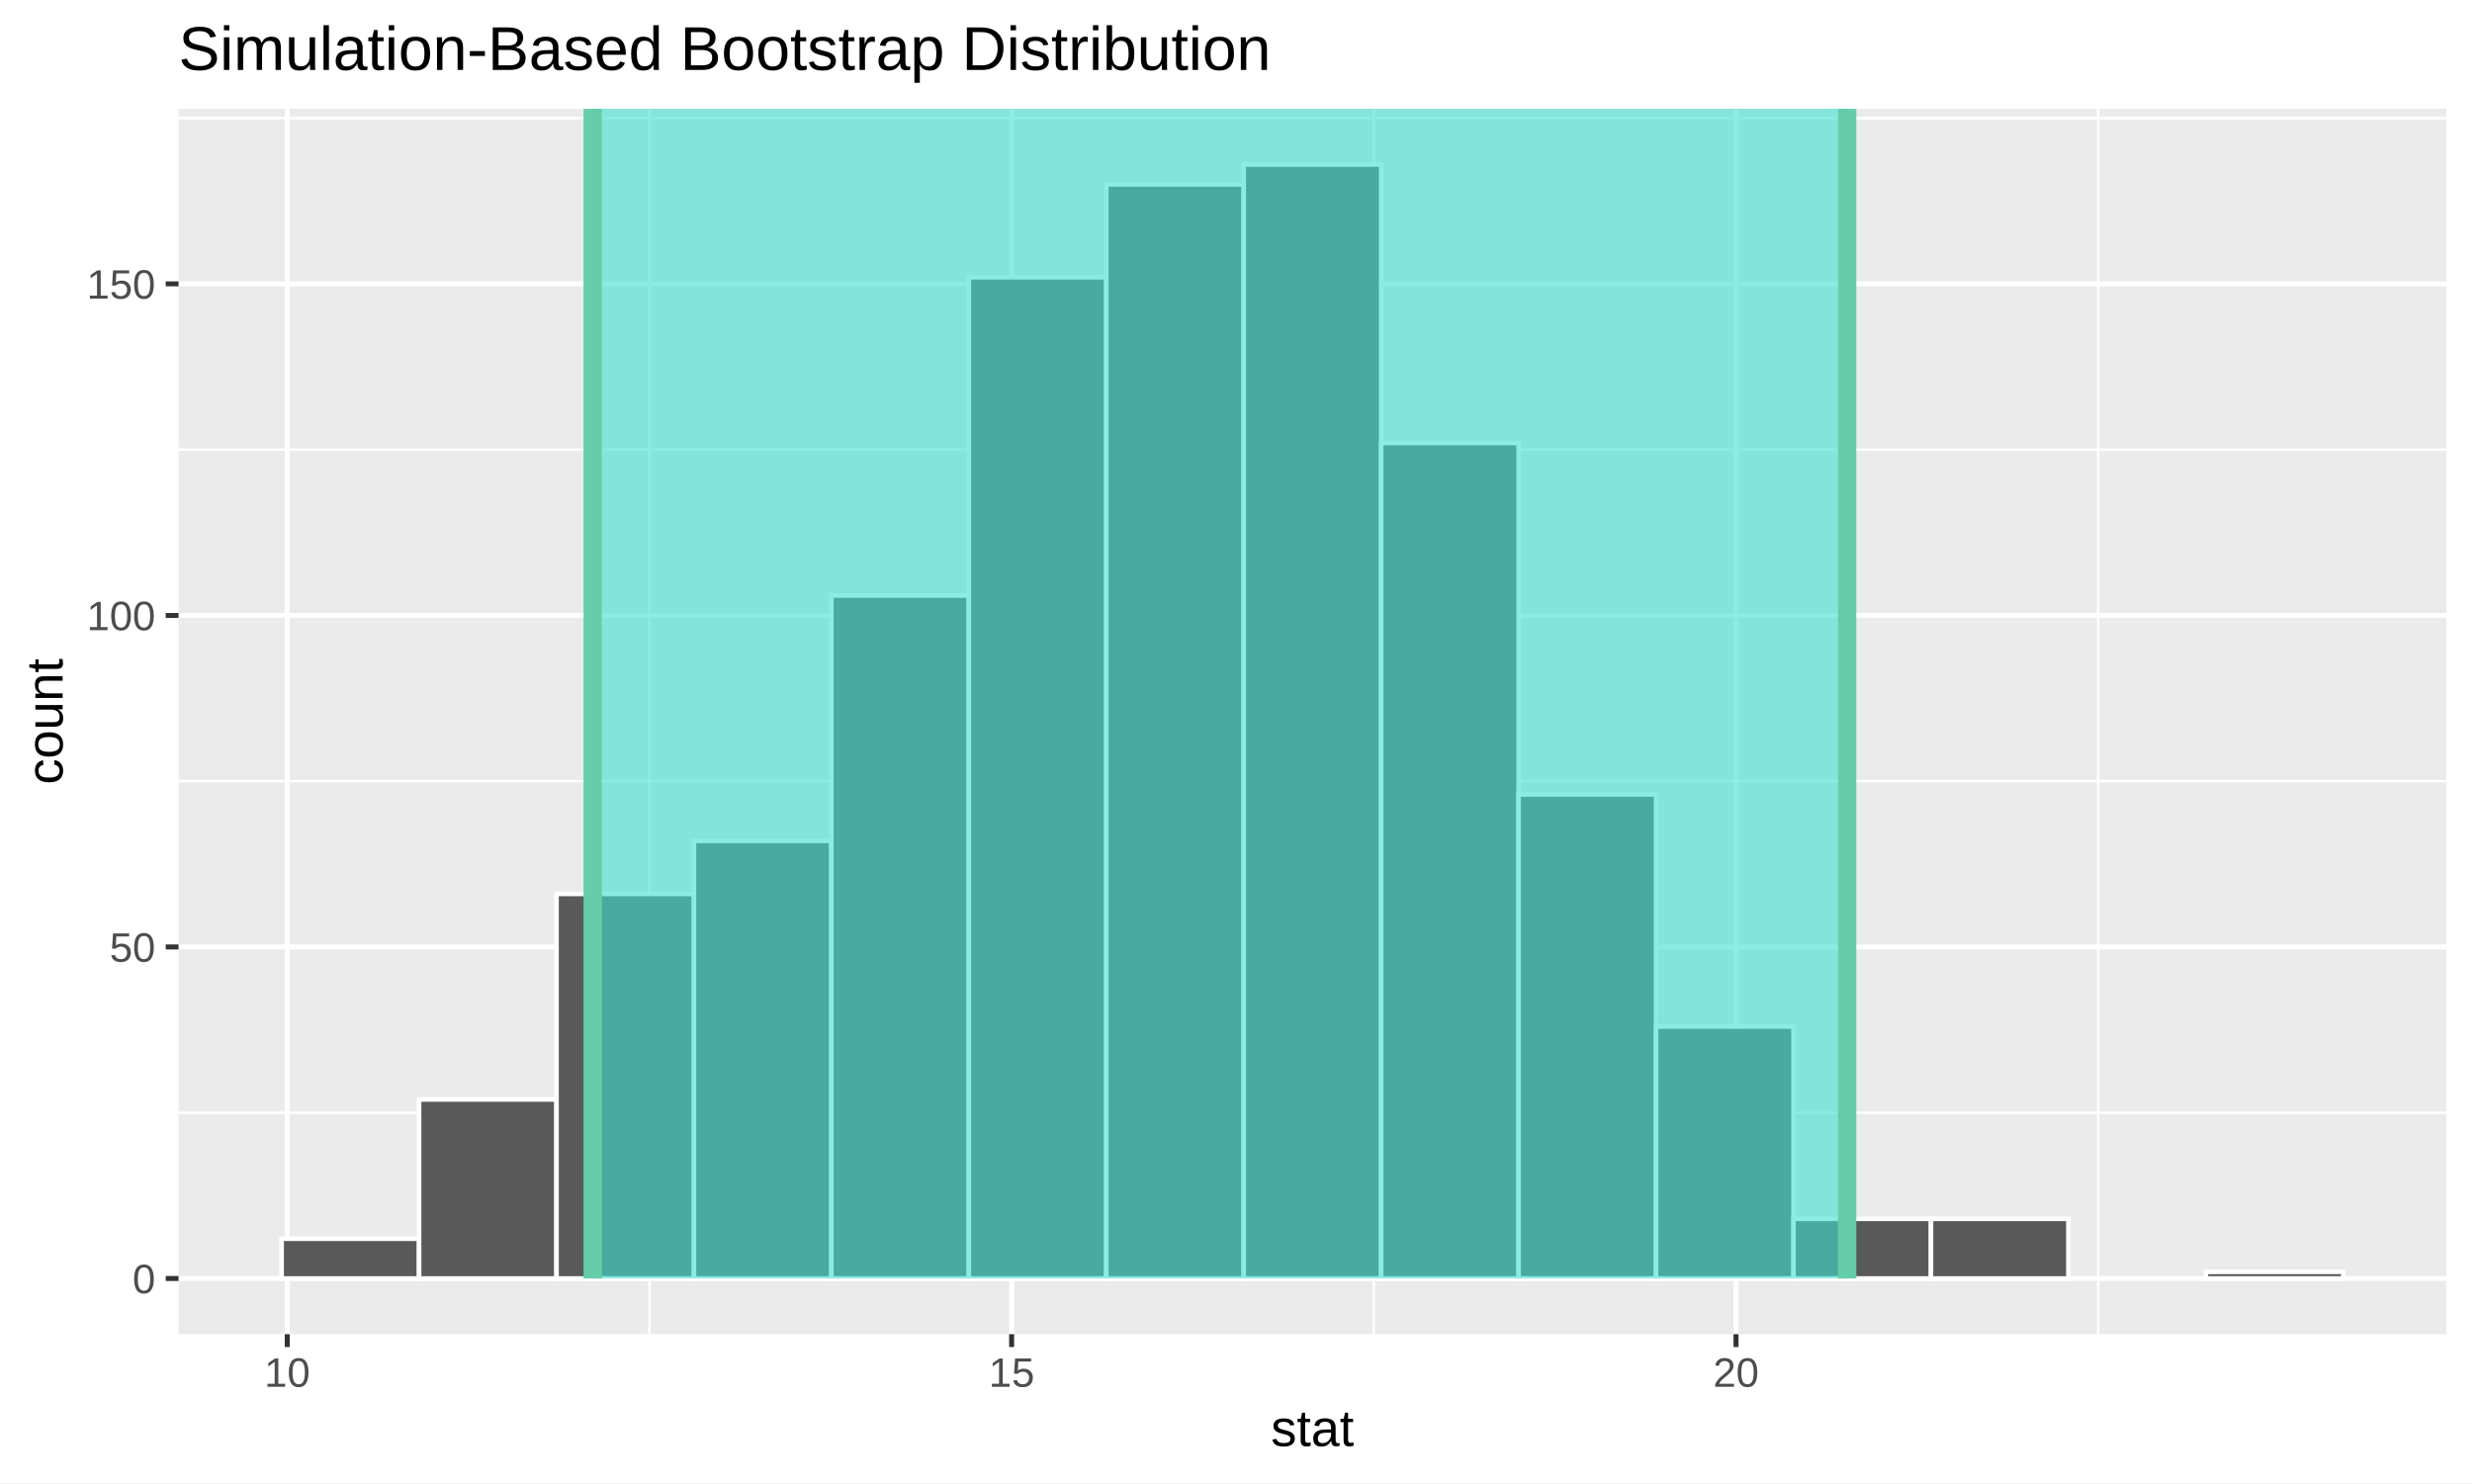
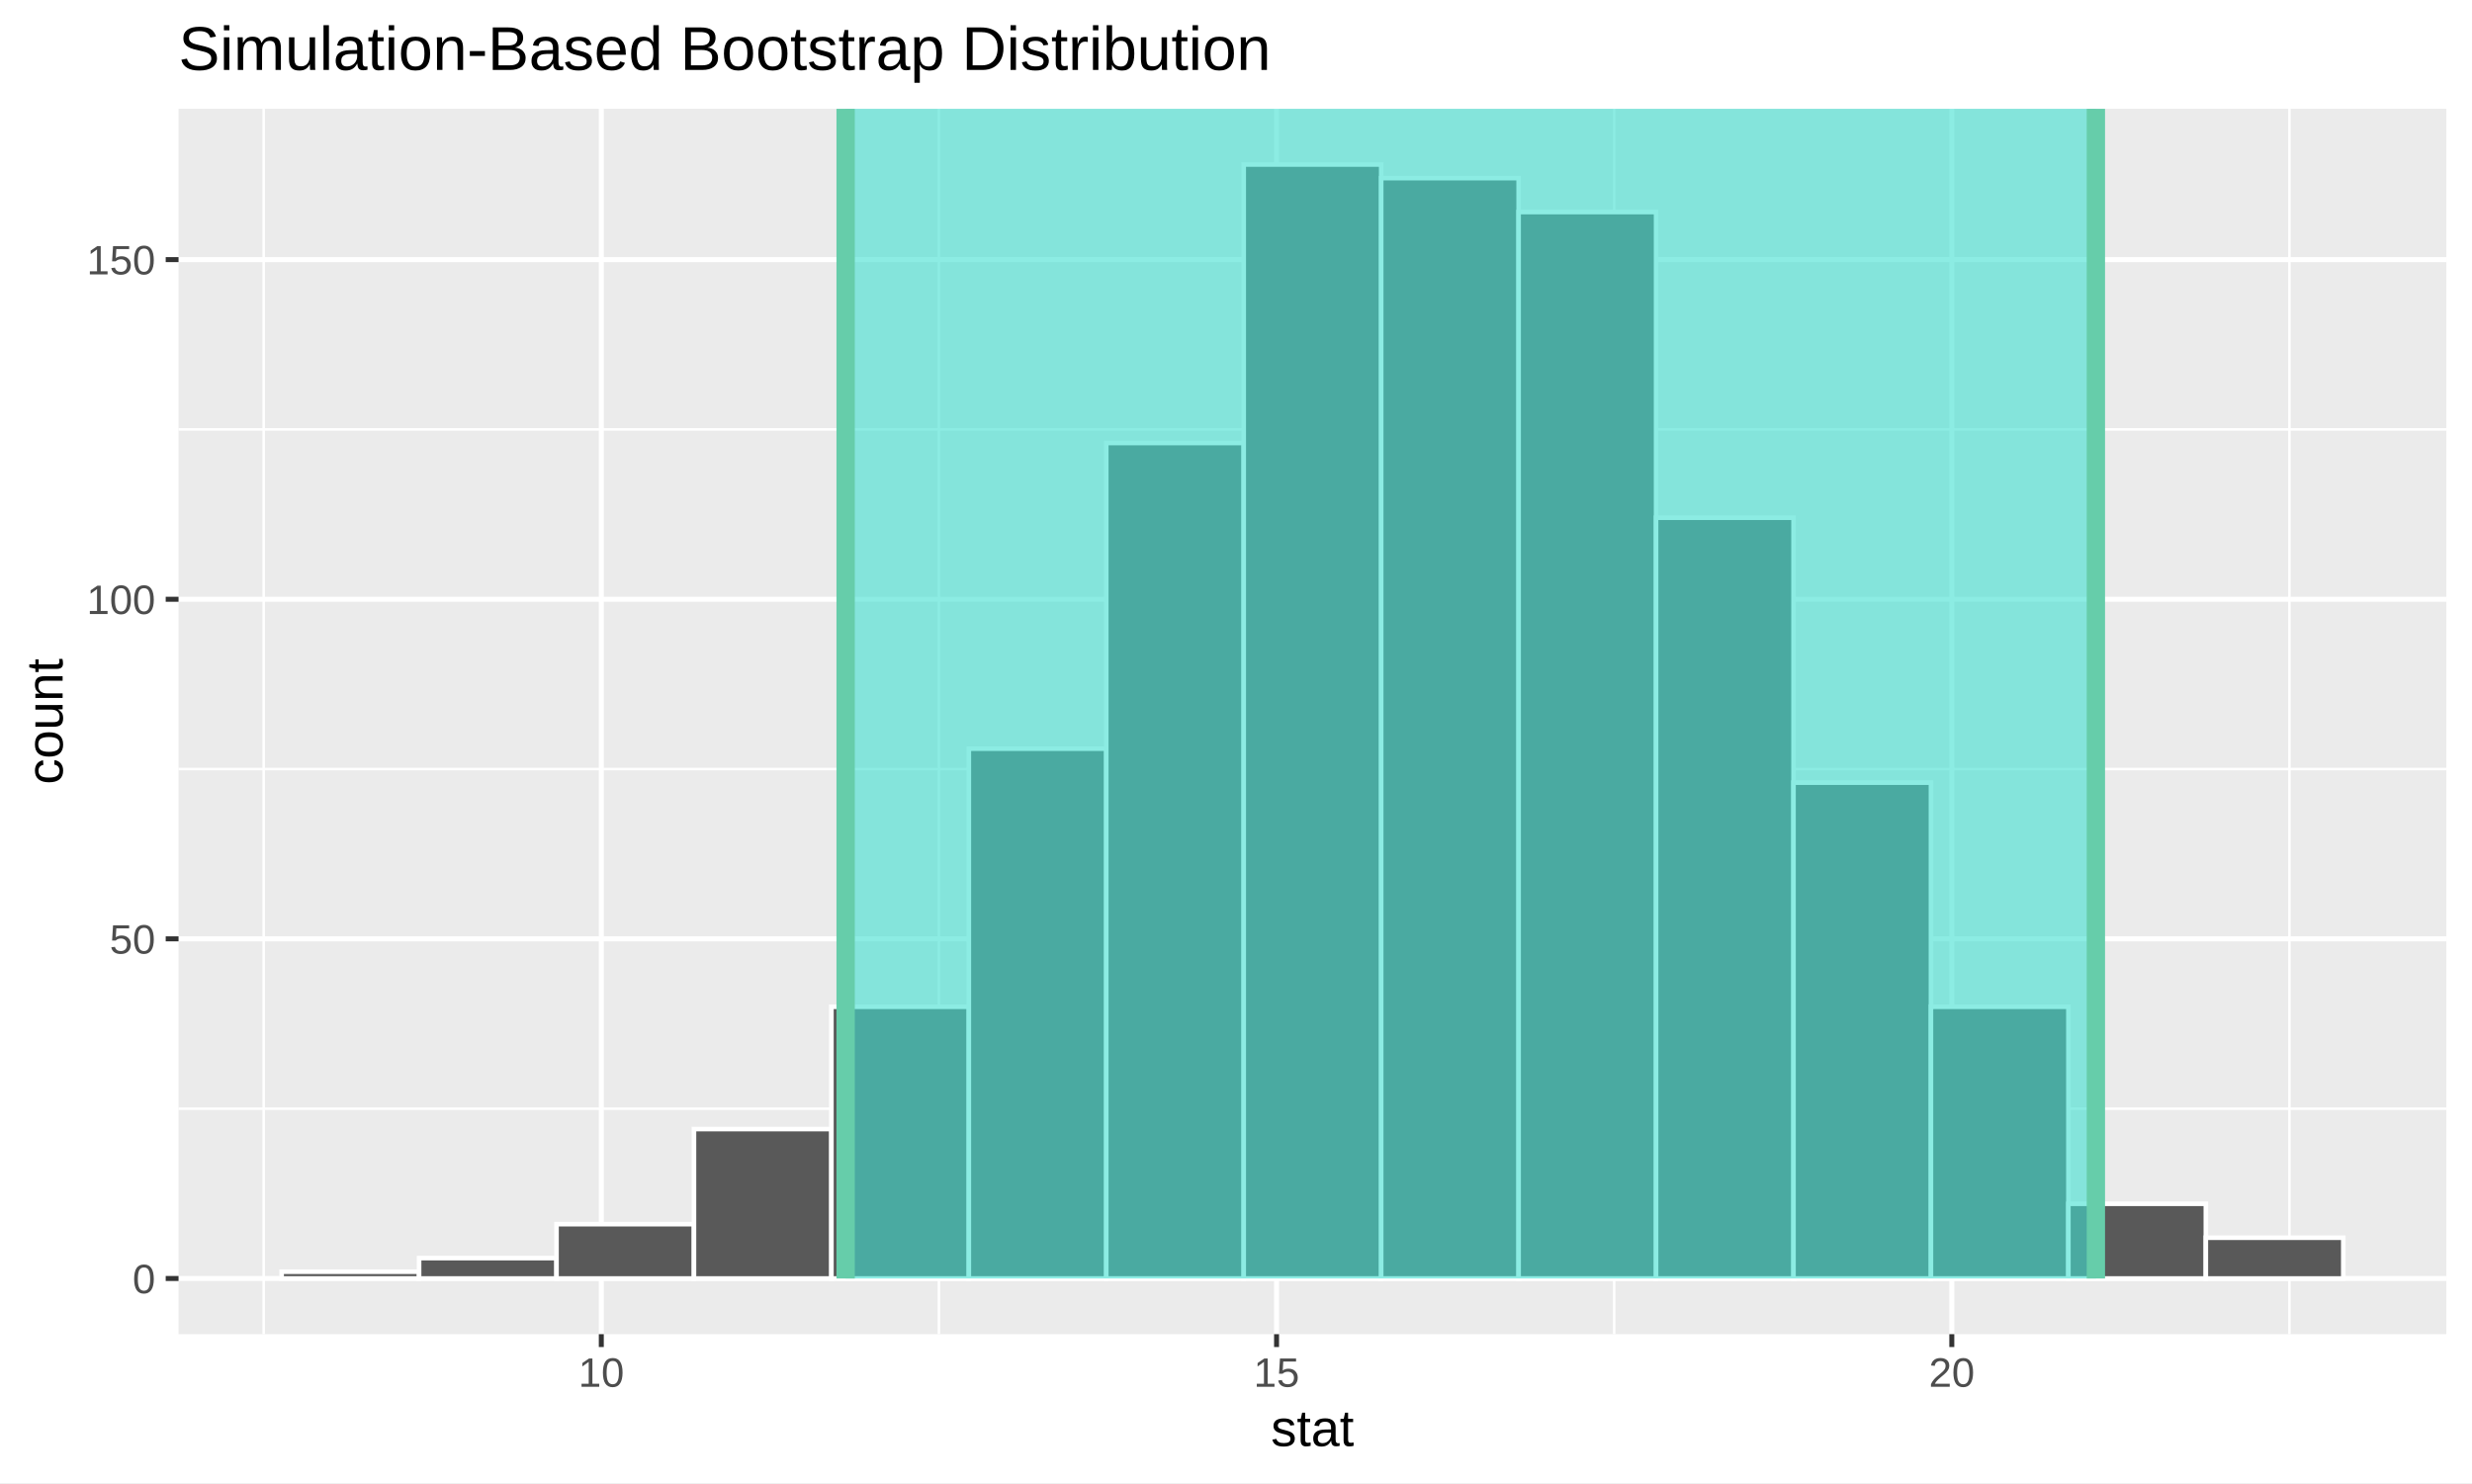
<svg xmlns="http://www.w3.org/2000/svg" class="svglite" width="576.00pt" height="345.60pt" viewBox="0 0 576.00 345.60">
  <defs>
    <style type="text/css">
    .svglite line, .svglite polyline, .svglite polygon, .svglite path, .svglite rect, .svglite circle {
      fill: none;
      stroke: #000000;
      stroke-linecap: round;
      stroke-linejoin: round;
      stroke-miterlimit: 10.00;
    }
    .svglite text {
      white-space: pre;
    }
  </style>
  </defs>
  <rect width="100%" height="100%" style="stroke: none; fill: #FFFFFF;" />
  <defs>
    <clipPath id="cpMC4wMHw1NzYuMDB8MC4wMHwzNDUuNjA=">
      <rect x="0.00" y="0.00" width="576.00" height="345.60" />
    </clipPath>
  </defs>
  <g clip-path="url(#cpMC4wMHw1NzYuMDB8MC4wMHwzNDUuNjA=)">
    <rect x="0.00" y="0.00" width="576.00" height="345.60" style="stroke-width: 1.16; stroke: #FFFFFF; fill: #FFFFFF;" />
  </g>
  <defs>
    <clipPath id="cpNDEuNjB8NTcwLjAyfDI1LjM2fDMxMC45Mg==">
      <rect x="41.60" y="25.36" width="528.42" height="285.56" />
    </clipPath>
  </defs>
  <g clip-path="url(#cpNDEuNjB8NTcwLjAyfDI1LjM2fDMxMC45Mg==)">
    <rect x="41.60" y="25.36" width="528.42" height="285.56" style="stroke-width: 1.16; stroke: none; fill: #EBEBEB;" />
-     <polyline points="41.60,259.31 570.02,259.31 " style="stroke-width: 0.58; stroke: #FFFFFF; stroke-linecap: butt;" />
-     <polyline points="41.60,182.05 570.02,182.05 " style="stroke-width: 0.58; stroke: #FFFFFF; stroke-linecap: butt;" />
-     <polyline points="41.60,104.79 570.02,104.79 " style="stroke-width: 0.58; stroke: #FFFFFF; stroke-linecap: butt;" />
-     <polyline points="41.60,27.52 570.02,27.52 " style="stroke-width: 0.58; stroke: #FFFFFF; stroke-linecap: butt;" />
-     <polyline points="151.33,310.92 151.33,25.36 " style="stroke-width: 0.58; stroke: #FFFFFF; stroke-linecap: butt;" />
-     <polyline points="320.11,310.92 320.11,25.36 " style="stroke-width: 0.58; stroke: #FFFFFF; stroke-linecap: butt;" />
-     <polyline points="488.90,310.92 488.90,25.36 " style="stroke-width: 0.58; stroke: #FFFFFF; stroke-linecap: butt;" />
+     <polyline points="41.60,258.37 570.02,258.37 " style="stroke-width: 0.58; stroke: #FFFFFF; stroke-linecap: butt;" />
+     <polyline points="41.60,179.22 570.02,179.22 " style="stroke-width: 0.58; stroke: #FFFFFF; stroke-linecap: butt;" />
+     <polyline points="41.60,100.07 570.02,100.07 " style="stroke-width: 0.58; stroke: #FFFFFF; stroke-linecap: butt;" />
+     <polyline points="61.44,310.92 61.44,25.36 " style="stroke-width: 0.58; stroke: #FFFFFF; stroke-linecap: butt;" />
+     <polyline points="218.78,310.92 218.78,25.36 " style="stroke-width: 0.58; stroke: #FFFFFF; stroke-linecap: butt;" />
+     <polyline points="376.12,310.92 376.12,25.36 " style="stroke-width: 0.58; stroke: #FFFFFF; stroke-linecap: butt;" />
+     <polyline points="533.46,310.92 533.46,25.36 " style="stroke-width: 0.58; stroke: #FFFFFF; stroke-linecap: butt;" />
    <polyline points="41.60,297.94 570.02,297.94 " style="stroke-width: 1.16; stroke: #FFFFFF; stroke-linecap: butt;" />
-     <polyline points="41.60,220.68 570.02,220.68 " style="stroke-width: 1.16; stroke: #FFFFFF; stroke-linecap: butt;" />
-     <polyline points="41.60,143.42 570.02,143.42 " style="stroke-width: 1.16; stroke: #FFFFFF; stroke-linecap: butt;" />
-     <polyline points="41.60,66.15 570.02,66.15 " style="stroke-width: 1.16; stroke: #FFFFFF; stroke-linecap: butt;" />
-     <polyline points="66.93,310.92 66.93,25.36 " style="stroke-width: 1.16; stroke: #FFFFFF; stroke-linecap: butt;" />
-     <polyline points="235.72,310.92 235.72,25.36 " style="stroke-width: 1.16; stroke: #FFFFFF; stroke-linecap: butt;" />
-     <polyline points="404.51,310.92 404.51,25.36 " style="stroke-width: 1.16; stroke: #FFFFFF; stroke-linecap: butt;" />
-     <rect x="65.62" y="288.67" width="32.03" height="9.27" style="stroke-width: 1.07; stroke: #FFFFFF; stroke-linecap: square; stroke-linejoin: miter; fill: #595959;" />
-     <rect x="97.65" y="256.22" width="32.03" height="41.72" style="stroke-width: 1.07; stroke: #FFFFFF; stroke-linecap: square; stroke-linejoin: miter; fill: #595959;" />
-     <rect x="129.67" y="208.32" width="32.03" height="89.62" style="stroke-width: 1.07; stroke: #FFFFFF; stroke-linecap: square; stroke-linejoin: miter; fill: #595959;" />
-     <rect x="161.70" y="195.95" width="32.03" height="101.99" style="stroke-width: 1.07; stroke: #FFFFFF; stroke-linecap: square; stroke-linejoin: miter; fill: #595959;" />
-     <rect x="193.72" y="138.78" width="32.03" height="159.16" style="stroke-width: 1.07; stroke: #FFFFFF; stroke-linecap: square; stroke-linejoin: miter; fill: #595959;" />
-     <rect x="225.75" y="64.61" width="32.03" height="233.33" style="stroke-width: 1.07; stroke: #FFFFFF; stroke-linecap: square; stroke-linejoin: miter; fill: #595959;" />
-     <rect x="257.77" y="42.98" width="32.03" height="254.96" style="stroke-width: 1.07; stroke: #FFFFFF; stroke-linecap: square; stroke-linejoin: miter; fill: #595959;" />
+     <polyline points="41.60,218.79 570.02,218.79 " style="stroke-width: 1.16; stroke: #FFFFFF; stroke-linecap: butt;" />
+     <polyline points="41.60,139.65 570.02,139.65 " style="stroke-width: 1.16; stroke: #FFFFFF; stroke-linecap: butt;" />
+     <polyline points="41.60,60.50 570.02,60.50 " style="stroke-width: 1.16; stroke: #FFFFFF; stroke-linecap: butt;" />
+     <polyline points="140.11,310.92 140.11,25.36 " style="stroke-width: 1.16; stroke: #FFFFFF; stroke-linecap: butt;" />
+     <polyline points="297.45,310.92 297.45,25.36 " style="stroke-width: 1.16; stroke: #FFFFFF; stroke-linecap: butt;" />
+     <polyline points="454.79,310.92 454.79,25.36 " style="stroke-width: 1.16; stroke: #FFFFFF; stroke-linecap: butt;" />
+     <rect x="65.62" y="296.36" width="32.03" height="1.58" style="stroke-width: 1.07; stroke: #FFFFFF; stroke-linecap: square; stroke-linejoin: miter; fill: #595959;" />
+     <rect x="97.65" y="293.19" width="32.03" height="4.75" style="stroke-width: 1.07; stroke: #FFFFFF; stroke-linecap: square; stroke-linejoin: miter; fill: #595959;" />
+     <rect x="129.67" y="285.28" width="32.03" height="12.66" style="stroke-width: 1.07; stroke: #FFFFFF; stroke-linecap: square; stroke-linejoin: miter; fill: #595959;" />
+     <rect x="161.70" y="263.12" width="32.03" height="34.82" style="stroke-width: 1.07; stroke: #FFFFFF; stroke-linecap: square; stroke-linejoin: miter; fill: #595959;" />
+     <rect x="193.72" y="234.62" width="32.03" height="63.32" style="stroke-width: 1.07; stroke: #FFFFFF; stroke-linecap: square; stroke-linejoin: miter; fill: #595959;" />
+     <rect x="225.75" y="174.47" width="32.03" height="123.47" style="stroke-width: 1.07; stroke: #FFFFFF; stroke-linecap: square; stroke-linejoin: miter; fill: #595959;" />
+     <rect x="257.77" y="103.24" width="32.03" height="194.70" style="stroke-width: 1.07; stroke: #FFFFFF; stroke-linecap: square; stroke-linejoin: miter; fill: #595959;" />
    <rect x="289.80" y="38.34" width="32.03" height="259.60" style="stroke-width: 1.07; stroke: #FFFFFF; stroke-linecap: square; stroke-linejoin: miter; fill: #595959;" />
-     <rect x="321.83" y="103.24" width="32.03" height="194.70" style="stroke-width: 1.07; stroke: #FFFFFF; stroke-linecap: square; stroke-linejoin: miter; fill: #595959;" />
-     <rect x="353.85" y="185.14" width="32.03" height="112.80" style="stroke-width: 1.07; stroke: #FFFFFF; stroke-linecap: square; stroke-linejoin: miter; fill: #595959;" />
-     <rect x="385.88" y="239.22" width="32.03" height="58.72" style="stroke-width: 1.07; stroke: #FFFFFF; stroke-linecap: square; stroke-linejoin: miter; fill: #595959;" />
-     <rect x="417.90" y="284.03" width="32.03" height="13.91" style="stroke-width: 1.07; stroke: #FFFFFF; stroke-linecap: square; stroke-linejoin: miter; fill: #595959;" />
-     <rect x="449.93" y="284.03" width="32.03" height="13.91" style="stroke-width: 1.07; stroke: #FFFFFF; stroke-linecap: square; stroke-linejoin: miter; fill: #595959;" />
-     <rect x="481.95" y="297.94" width="32.03" height="0.00" style="stroke-width: 1.07; stroke: #FFFFFF; stroke-linecap: square; stroke-linejoin: miter; fill: #595959;" />
-     <rect x="513.98" y="296.39" width="32.03" height="1.55" style="stroke-width: 1.07; stroke: #FFFFFF; stroke-linecap: square; stroke-linejoin: miter; fill: #595959;" />
-     <rect x="138.11" y="25.36" width="292.29" height="272.58" style="stroke-width: 1.07; stroke: none; stroke-linecap: square; stroke-linejoin: miter; fill: #40E0D0; fill-opacity: 0.60;" />
-     <line x1="138.11" y1="297.94" x2="138.11" y2="25.36" style="stroke-width: 4.27; stroke: #66CDAA; stroke-linecap: butt;" />
-     <line x1="430.40" y1="297.94" x2="430.40" y2="25.36" style="stroke-width: 4.27; stroke: #66CDAA; stroke-linecap: butt;" />
+     <rect x="321.83" y="41.51" width="32.03" height="256.43" style="stroke-width: 1.07; stroke: #FFFFFF; stroke-linecap: square; stroke-linejoin: miter; fill: #595959;" />
+     <rect x="353.85" y="49.42" width="32.03" height="248.52" style="stroke-width: 1.07; stroke: #FFFFFF; stroke-linecap: square; stroke-linejoin: miter; fill: #595959;" />
+     <rect x="385.88" y="120.65" width="32.03" height="177.29" style="stroke-width: 1.07; stroke: #FFFFFF; stroke-linecap: square; stroke-linejoin: miter; fill: #595959;" />
+     <rect x="417.90" y="182.39" width="32.03" height="115.55" style="stroke-width: 1.07; stroke: #FFFFFF; stroke-linecap: square; stroke-linejoin: miter; fill: #595959;" />
+     <rect x="449.93" y="234.62" width="32.03" height="63.32" style="stroke-width: 1.07; stroke: #FFFFFF; stroke-linecap: square; stroke-linejoin: miter; fill: #595959;" />
+     <rect x="481.95" y="280.53" width="32.03" height="17.41" style="stroke-width: 1.07; stroke: #FFFFFF; stroke-linecap: square; stroke-linejoin: miter; fill: #595959;" />
+     <rect x="513.98" y="288.44" width="32.03" height="9.50" style="stroke-width: 1.07; stroke: #FFFFFF; stroke-linecap: square; stroke-linejoin: miter; fill: #595959;" />
+     <rect x="197.04" y="25.36" width="291.32" height="272.58" style="stroke-width: 1.07; stroke: none; stroke-linecap: square; stroke-linejoin: miter; fill: #40E0D0; fill-opacity: 0.60;" />
+     <line x1="197.04" y1="297.94" x2="197.04" y2="25.36" style="stroke-width: 4.27; stroke: #66CDAA; stroke-linecap: butt;" />
+     <line x1="488.36" y1="297.94" x2="488.36" y2="25.36" style="stroke-width: 4.27; stroke: #66CDAA; stroke-linecap: butt;" />
  </g>
  <g clip-path="url(#cpMC4wMHw1NzYuMDB8MC4wMHwzNDUuNjA=)">
    <text x="36.22" y="301.38" text-anchor="end" style="font-size: 9.60px;fill: #4D4D4D; font-family: &quot;Arial&quot;;" textLength="5.34px" lengthAdjust="spacingAndGlyphs">0</text>
-     <text x="36.22" y="224.12" text-anchor="end" style="font-size: 9.60px;fill: #4D4D4D; font-family: &quot;Arial&quot;;" textLength="10.67px" lengthAdjust="spacingAndGlyphs">50</text>
-     <text x="36.22" y="146.86" text-anchor="end" style="font-size: 9.60px;fill: #4D4D4D; font-family: &quot;Arial&quot;;" textLength="16.01px" lengthAdjust="spacingAndGlyphs">100</text>
-     <text x="36.22" y="69.60" text-anchor="end" style="font-size: 9.60px;fill: #4D4D4D; font-family: &quot;Arial&quot;;" textLength="16.01px" lengthAdjust="spacingAndGlyphs">150</text>
+     <text x="36.22" y="222.23" text-anchor="end" style="font-size: 9.60px;fill: #4D4D4D; font-family: &quot;Arial&quot;;" textLength="10.67px" lengthAdjust="spacingAndGlyphs">50</text>
+     <text x="36.22" y="143.09" text-anchor="end" style="font-size: 9.60px;fill: #4D4D4D; font-family: &quot;Arial&quot;;" textLength="16.01px" lengthAdjust="spacingAndGlyphs">100</text>
+     <text x="36.22" y="63.94" text-anchor="end" style="font-size: 9.60px;fill: #4D4D4D; font-family: &quot;Arial&quot;;" textLength="16.01px" lengthAdjust="spacingAndGlyphs">150</text>
    <polyline points="38.61,297.94 41.60,297.94 " style="stroke-width: 1.16; stroke: #333333; stroke-linecap: butt;" />
-     <polyline points="38.61,220.68 41.60,220.68 " style="stroke-width: 1.16; stroke: #333333; stroke-linecap: butt;" />
-     <polyline points="38.61,143.42 41.60,143.42 " style="stroke-width: 1.16; stroke: #333333; stroke-linecap: butt;" />
-     <polyline points="38.61,66.15 41.60,66.15 " style="stroke-width: 1.16; stroke: #333333; stroke-linecap: butt;" />
-     <polyline points="66.93,313.91 66.93,310.92 " style="stroke-width: 1.16; stroke: #333333; stroke-linecap: butt;" />
-     <polyline points="235.72,313.91 235.72,310.92 " style="stroke-width: 1.16; stroke: #333333; stroke-linecap: butt;" />
-     <polyline points="404.51,313.91 404.51,310.92 " style="stroke-width: 1.16; stroke: #333333; stroke-linecap: butt;" />
-     <text x="66.93" y="323.18" text-anchor="middle" style="font-size: 9.60px;fill: #4D4D4D; font-family: &quot;Arial&quot;;" textLength="10.67px" lengthAdjust="spacingAndGlyphs">10</text>
-     <text x="235.72" y="323.18" text-anchor="middle" style="font-size: 9.60px;fill: #4D4D4D; font-family: &quot;Arial&quot;;" textLength="10.67px" lengthAdjust="spacingAndGlyphs">15</text>
-     <text x="404.51" y="323.18" text-anchor="middle" style="font-size: 9.60px;fill: #4D4D4D; font-family: &quot;Arial&quot;;" textLength="10.67px" lengthAdjust="spacingAndGlyphs">20</text>
+     <polyline points="38.61,218.79 41.60,218.79 " style="stroke-width: 1.16; stroke: #333333; stroke-linecap: butt;" />
+     <polyline points="38.61,139.65 41.60,139.65 " style="stroke-width: 1.16; stroke: #333333; stroke-linecap: butt;" />
+     <polyline points="38.61,60.50 41.60,60.50 " style="stroke-width: 1.16; stroke: #333333; stroke-linecap: butt;" />
+     <polyline points="140.11,313.91 140.11,310.92 " style="stroke-width: 1.16; stroke: #333333; stroke-linecap: butt;" />
+     <polyline points="297.45,313.91 297.45,310.92 " style="stroke-width: 1.16; stroke: #333333; stroke-linecap: butt;" />
+     <polyline points="454.79,313.91 454.79,310.92 " style="stroke-width: 1.16; stroke: #333333; stroke-linecap: butt;" />
+     <text x="140.11" y="323.18" text-anchor="middle" style="font-size: 9.60px;fill: #4D4D4D; font-family: &quot;Arial&quot;;" textLength="10.67px" lengthAdjust="spacingAndGlyphs">10</text>
+     <text x="297.45" y="323.18" text-anchor="middle" style="font-size: 9.60px;fill: #4D4D4D; font-family: &quot;Arial&quot;;" textLength="10.67px" lengthAdjust="spacingAndGlyphs">15</text>
+     <text x="454.79" y="323.18" text-anchor="middle" style="font-size: 9.60px;fill: #4D4D4D; font-family: &quot;Arial&quot;;" textLength="10.67px" lengthAdjust="spacingAndGlyphs">20</text>
    <text x="305.81" y="336.98" text-anchor="middle" style="font-size: 12.00px; font-family: &quot;Arial&quot;;" textLength="19.34px" lengthAdjust="spacingAndGlyphs">stat</text>
    <text transform="translate(14.59,168.14) rotate(-90)" text-anchor="middle" style="font-size: 12.00px; font-family: &quot;Arial&quot;;" textLength="29.35px" lengthAdjust="spacingAndGlyphs">count</text>
    <text x="41.60" y="16.30" style="font-size: 14.40px; font-family: &quot;Arial&quot;;" textLength="254.38px" lengthAdjust="spacingAndGlyphs">Simulation-Based Bootstrap Distribution</text>
  </g>
</svg>
